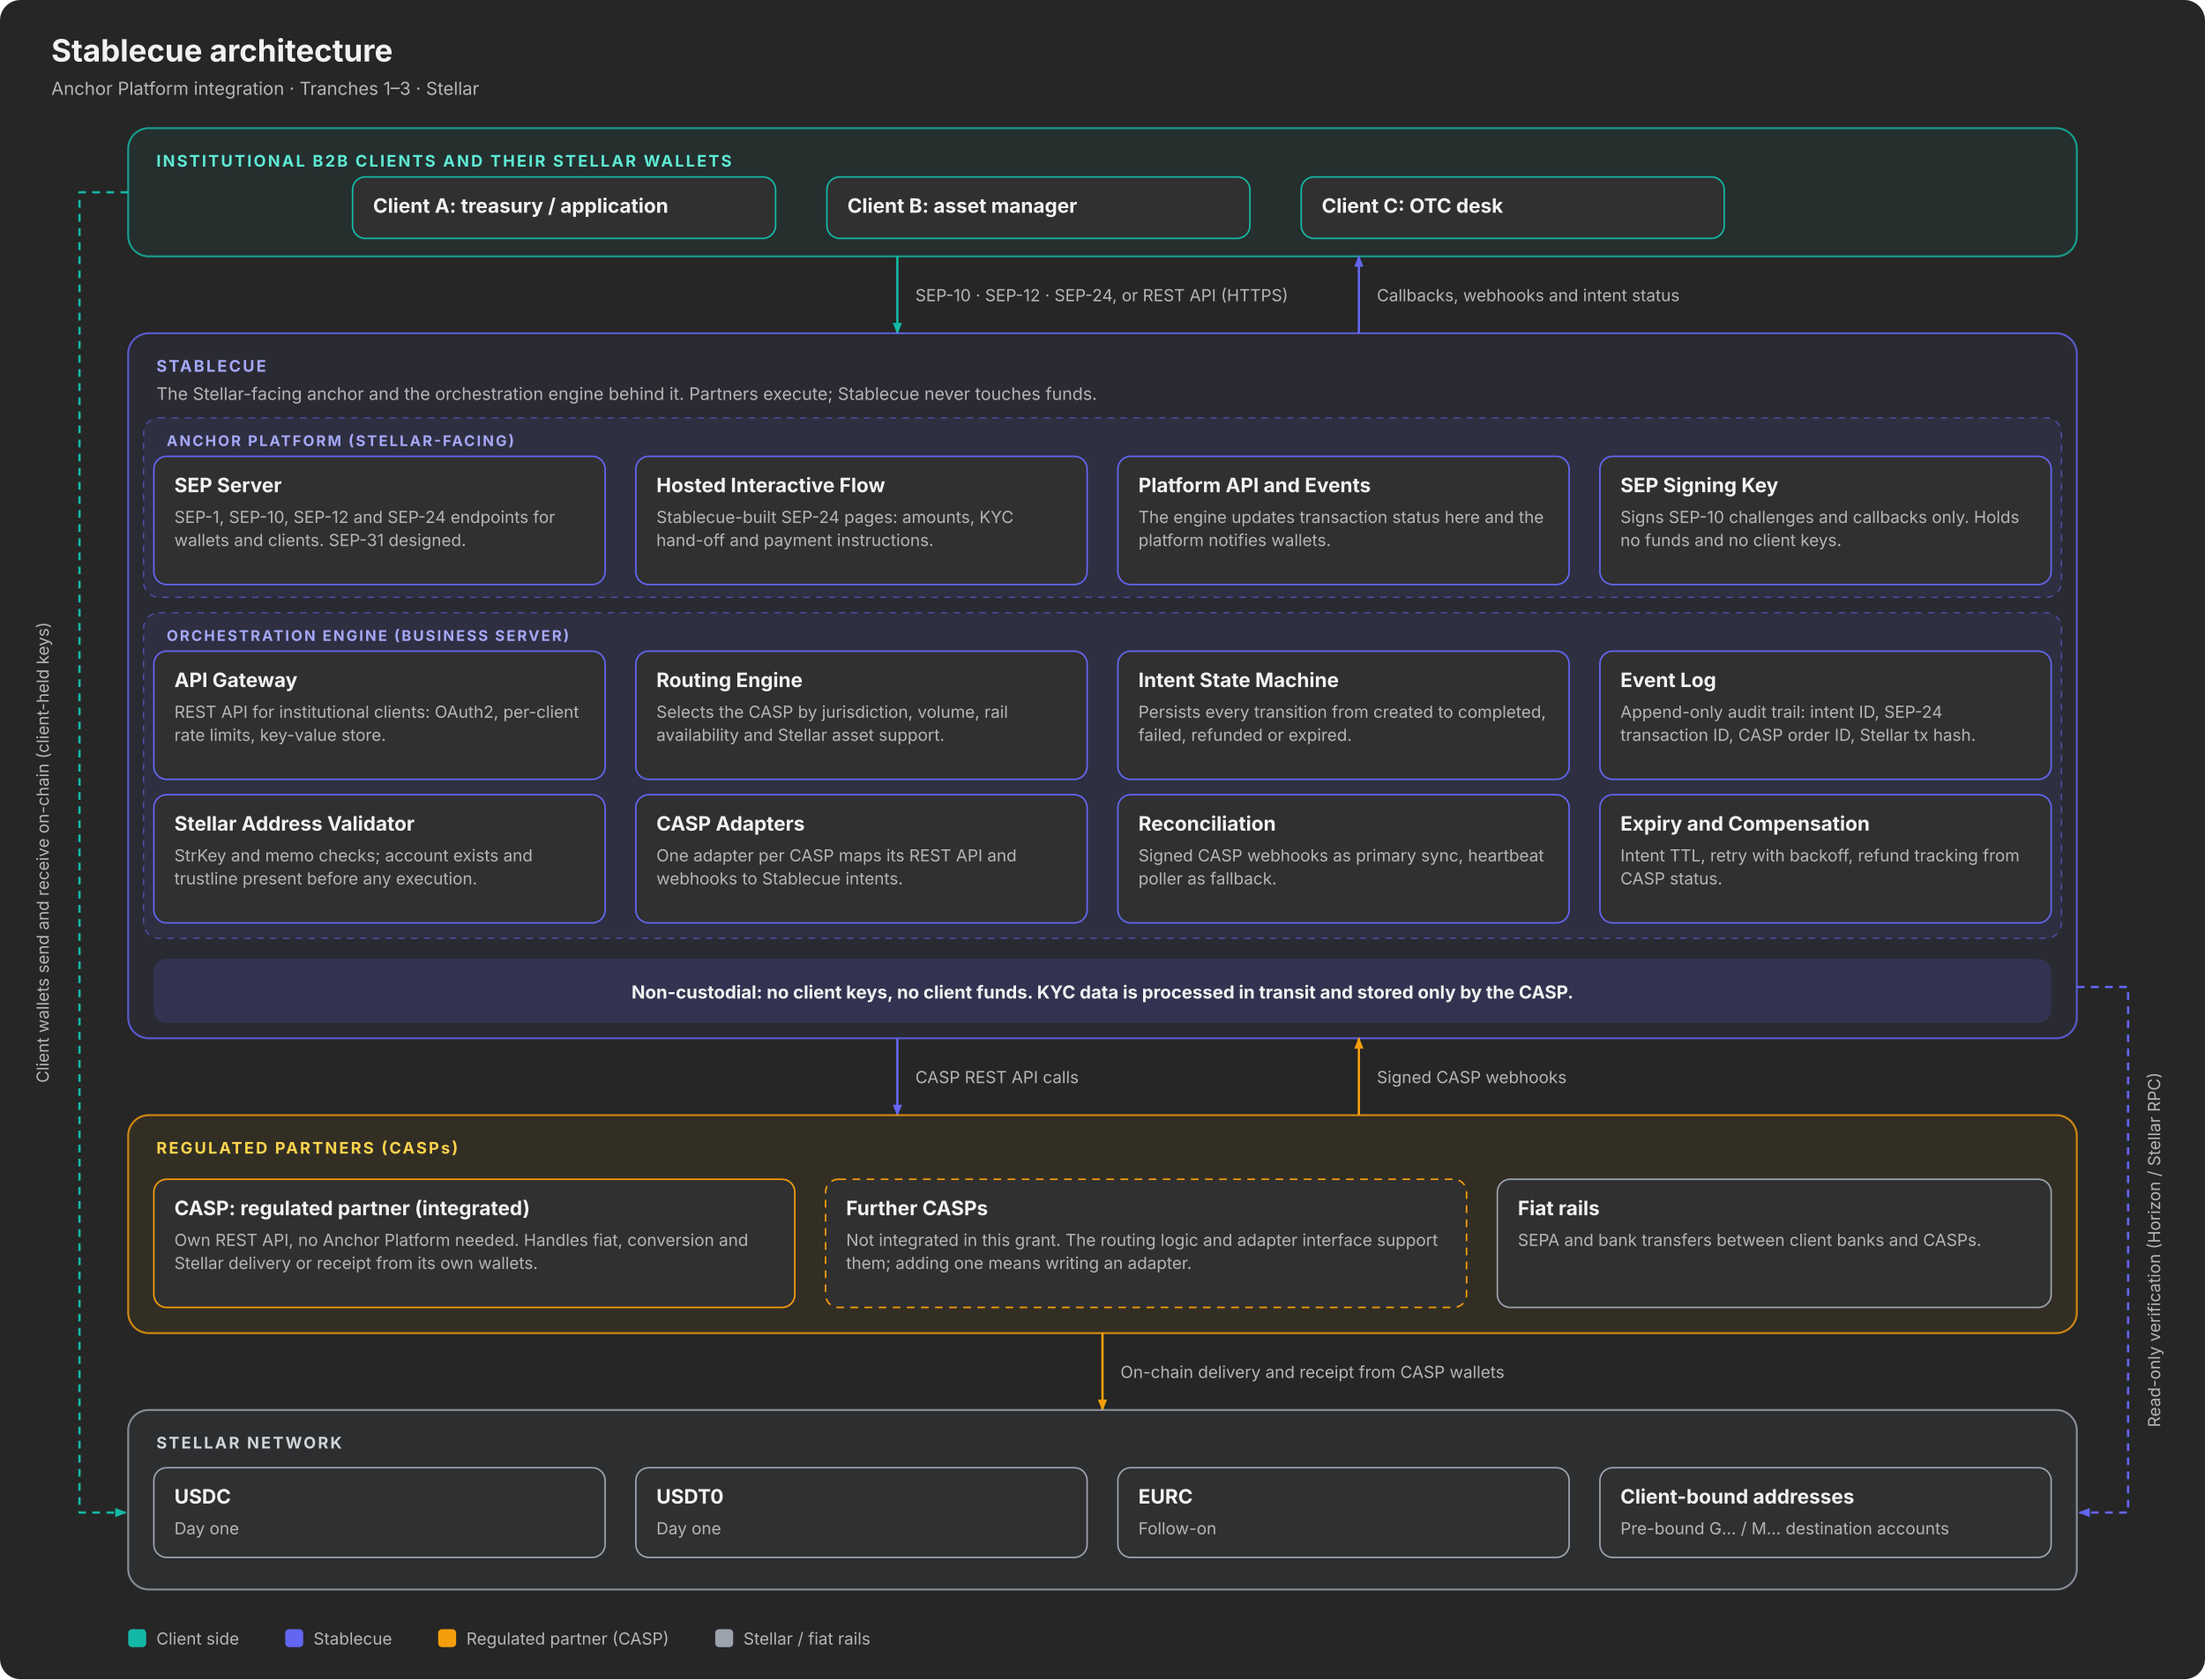
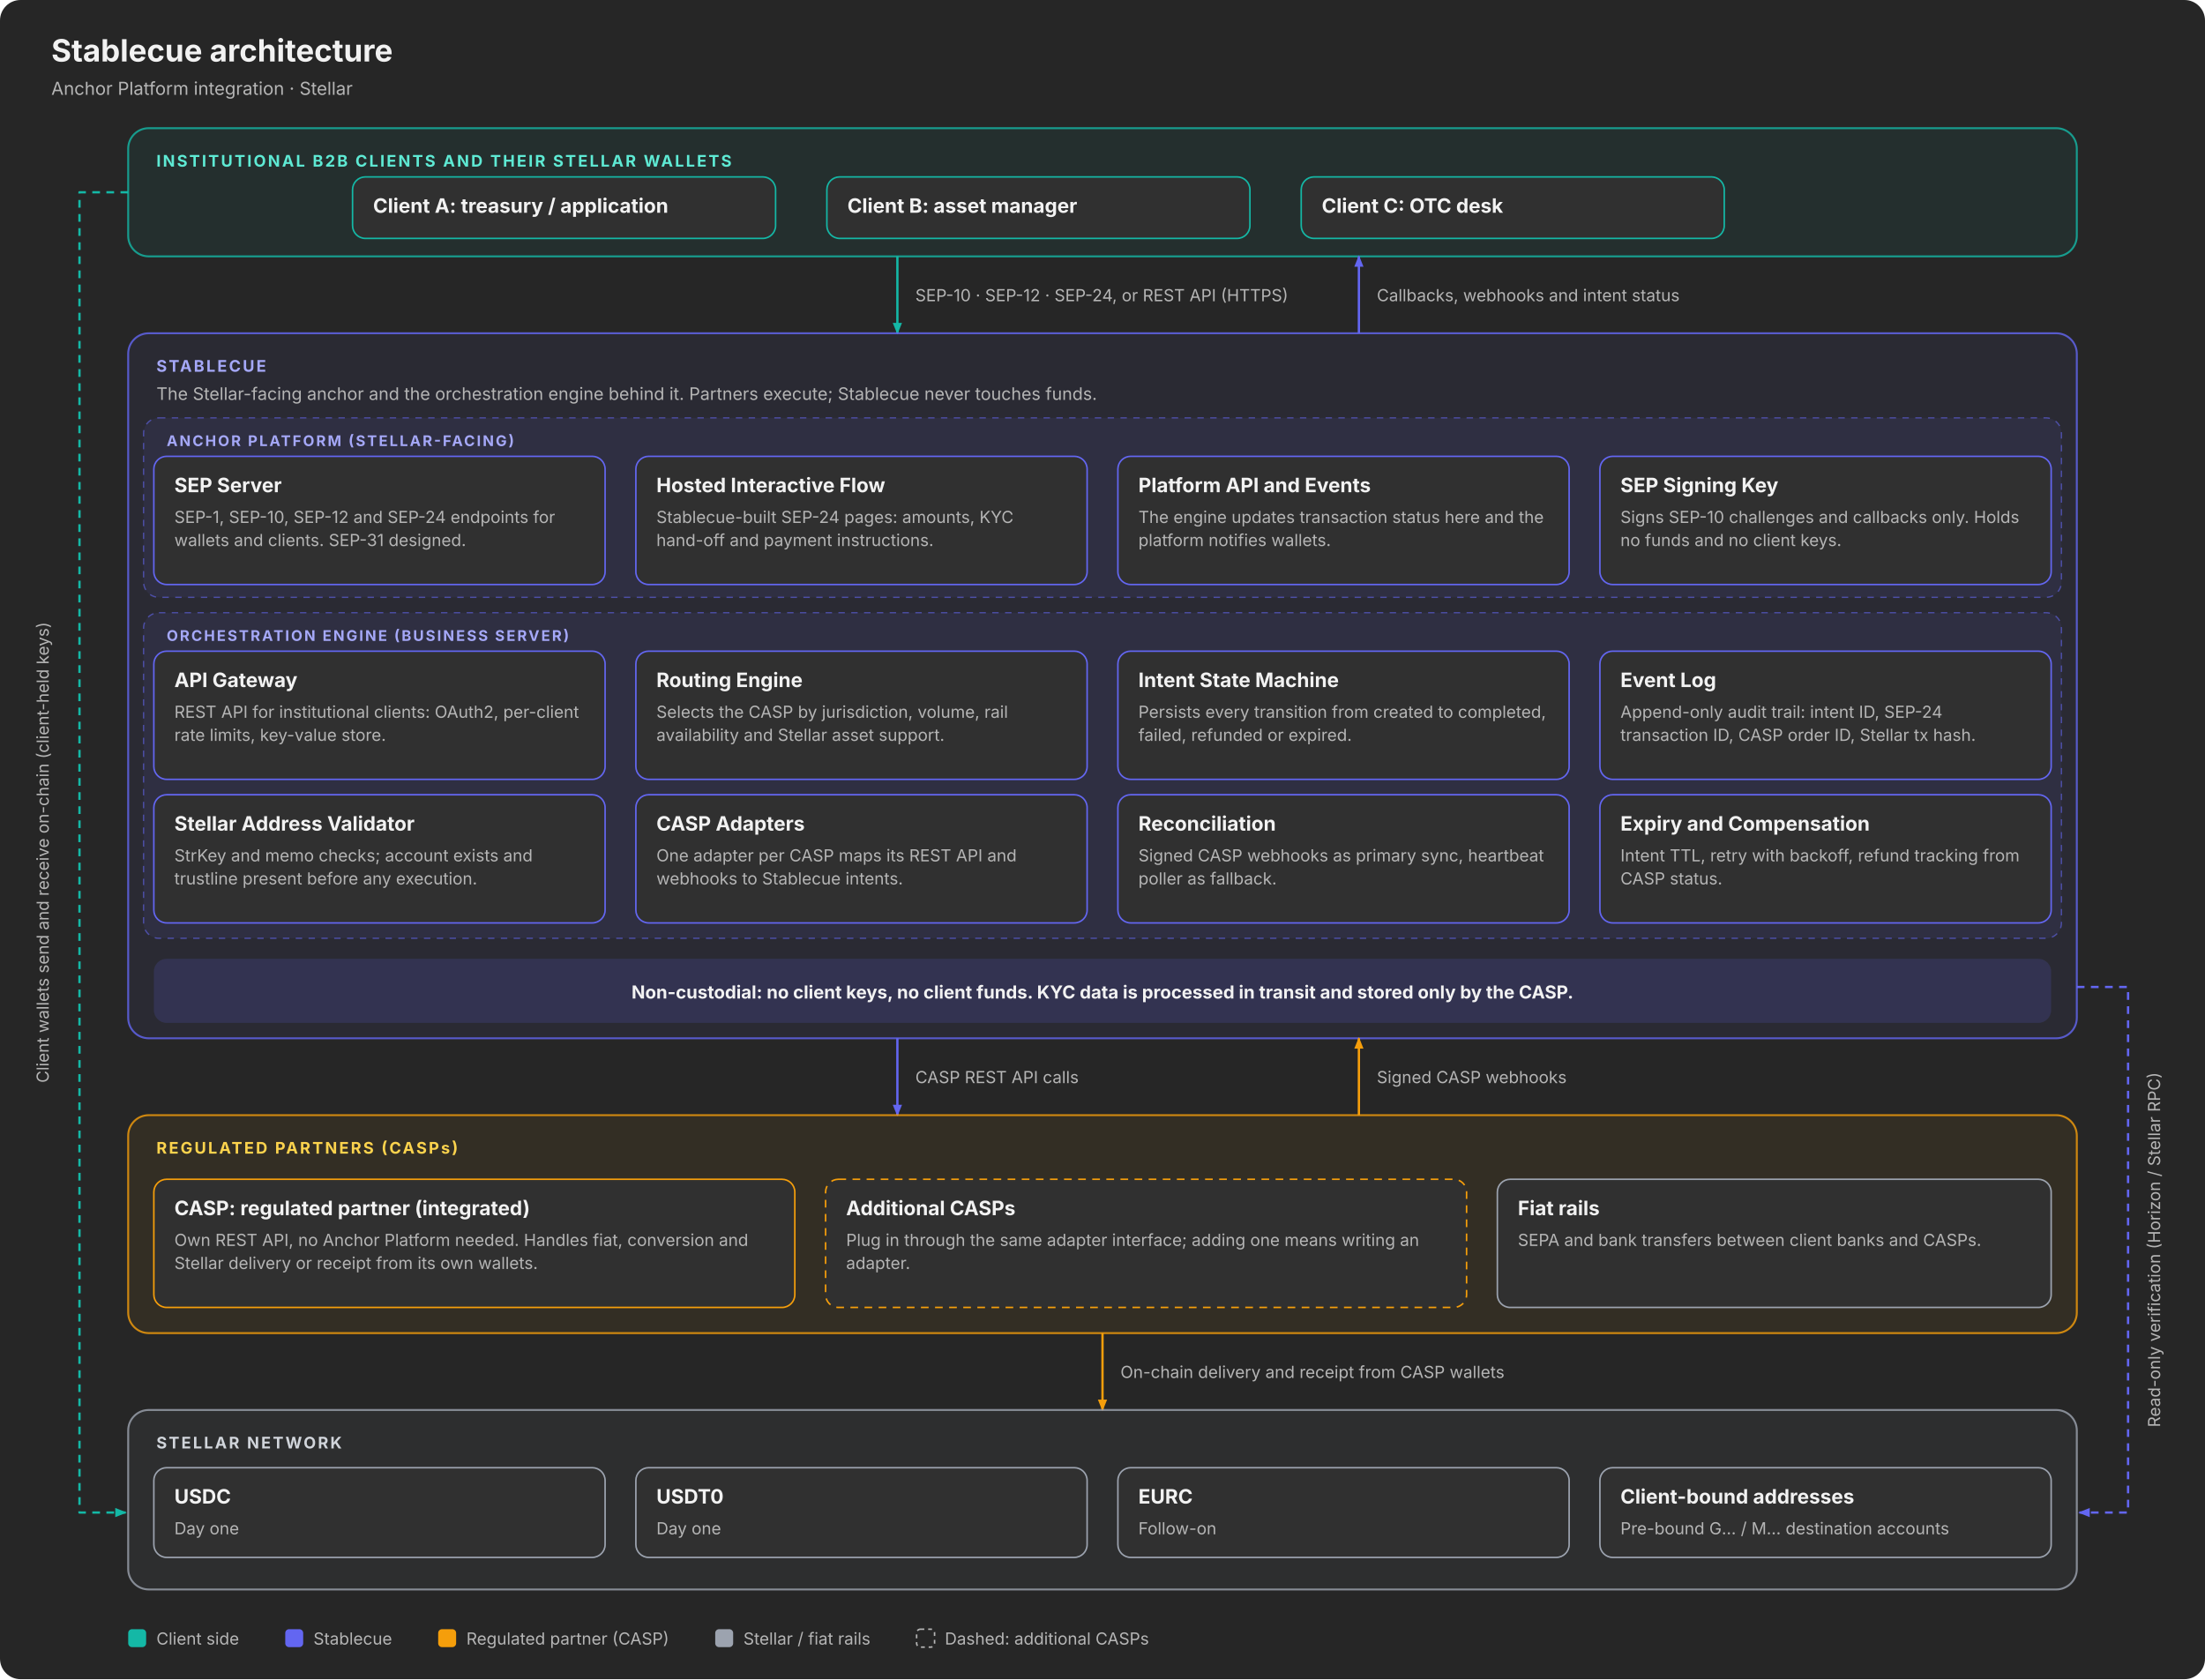
<svg xmlns="http://www.w3.org/2000/svg" viewBox="0 0 1720 1310" width="1720" height="1310" role="img" aria-labelledby="t d" font-family="Inter, 'Segoe UI', 'Helvetica Neue', Helvetica, Arial, sans-serif">
  <defs>
    <marker id="ah-client" viewBox="0 0 10 10" refX="9" refY="5" markerWidth="9" markerHeight="9" markerUnits="userSpaceOnUse" orient="auto">
      <path d="M0,1 L10,5 L0,9 z" fill="#14b8a6" />
    </marker>
    <marker id="ah-sc" viewBox="0 0 10 10" refX="9" refY="5" markerWidth="9" markerHeight="9" markerUnits="userSpaceOnUse" orient="auto">
      <path d="M0,1 L10,5 L0,9 z" fill="#6366f1" />
    </marker>
    <marker id="ah-partner" viewBox="0 0 10 10" refX="9" refY="5" markerWidth="9" markerHeight="9" markerUnits="userSpaceOnUse" orient="auto">
      <path d="M0,1 L10,5 L0,9 z" fill="#f59e0b" />
    </marker>
    <marker id="ah-chain" viewBox="0 0 10 10" refX="9" refY="5" markerWidth="9" markerHeight="9" markerUnits="userSpaceOnUse" orient="auto">
      <path d="M0,1 L10,5 L0,9 z" fill="#9ca3af" />
    </marker>
    <marker id="ah-fail" viewBox="0 0 10 10" refX="9" refY="5" markerWidth="9" markerHeight="9" markerUnits="userSpaceOnUse" orient="auto">
      <path d="M0,1 L10,5 L0,9 z" fill="#f87171" />
    </marker>
  </defs>
  <rect width="1720" height="1310" rx="16" fill="#262626" />
  <text x="40.0" y="48.0" font-size="24" font-weight="700" fill="#f2f2f2" text-anchor="start">Stablecue architecture</text>
-   <text x="40.0" y="74.0" font-size="14" font-weight="400" fill="#b5b5b5" text-anchor="start">Anchor Platform integration  ·  Tranches 1–3  ·  Stellar</text>
+   <text x="40.0" y="74.0" font-size="14" font-weight="400" fill="#b5b5b5" text-anchor="start">Anchor Platform integration  ·  Stellar</text>
  <rect x="100.0" y="100.0" width="1520.0" height="100.0" rx="16" fill="#14b8a6" stroke="#14b8a6" stroke-width="1.5" opacity="0.07" />
  <rect x="100.0" y="100.0" width="1520.0" height="100.0" rx="16" fill="none" stroke="#14b8a6" stroke-width="1.5" opacity="0.8" />
  <text x="122.0" y="130.0" font-size="12.5" font-weight="700" fill="#5eead4" text-anchor="start" letter-spacing="1.5">INSTITUTIONAL B2B CLIENTS AND THEIR STELLAR WALLETS</text>
  <rect x="275.0" y="138.0" width="330.0" height="48.0" rx="10" fill="#303030" stroke="#14b8a6" stroke-width="1.2" opacity="1" />
  <text x="291.0" y="166.0" font-size="15.5" font-weight="700" fill="#f2f2f2" text-anchor="start">Client A: treasury / application</text>
  <rect x="645.0" y="138.0" width="330.0" height="48.0" rx="10" fill="#303030" stroke="#14b8a6" stroke-width="1.2" opacity="1" />
  <text x="661.0" y="166.0" font-size="15.5" font-weight="700" fill="#f2f2f2" text-anchor="start">Client B: asset manager</text>
  <rect x="1015.0" y="138.0" width="330.0" height="48.0" rx="10" fill="#303030" stroke="#14b8a6" stroke-width="1.2" opacity="1" />
  <text x="1031.0" y="166.0" font-size="15.5" font-weight="700" fill="#f2f2f2" text-anchor="start">Client C: OTC desk</text>
  <line x1="700.0" y1="200.0" x2="700.0" y2="260.0" stroke="#14b8a6" stroke-width="1.8" marker-end="url(#ah-client)" />
  <text x="714.0" y="235.0" font-size="13" font-weight="400" fill="#b5b5b5" text-anchor="start">SEP-10 · SEP-12 · SEP-24, or REST API (HTTPS)</text>
  <line x1="1060.0" y1="260.0" x2="1060.0" y2="200.0" stroke="#6366f1" stroke-width="1.8" marker-end="url(#ah-sc)" />
  <text x="1074.0" y="235.0" font-size="13" font-weight="400" fill="#b5b5b5" text-anchor="start">Callbacks, webhooks and intent status</text>
  <rect x="100.0" y="260.0" width="1520.0" height="550.0" rx="16" fill="#6366f1" stroke="#6366f1" stroke-width="1.5" opacity="0.07" />
  <rect x="100.0" y="260.0" width="1520.0" height="550.0" rx="16" fill="none" stroke="#6366f1" stroke-width="1.5" opacity="0.8" />
  <text x="122.0" y="290.0" font-size="12.5" font-weight="700" fill="#a5a8f8" text-anchor="start" letter-spacing="1.5">STABLECUE</text>
  <text x="122.0" y="312.0" font-size="13.5" font-weight="400" fill="#b5b5b5" text-anchor="start">The Stellar-facing anchor and the orchestration engine behind it. Partners execute; Stablecue never touches funds.</text>
  <rect x="112.0" y="326.0" width="1496.0" height="140.0" rx="12" fill="#6366f1" stroke="none" stroke-width="1.5" opacity="0.08" />
  <rect x="112.0" y="326.0" width="1496.0" height="140.0" rx="12" fill="none" stroke="#6366f1" stroke-width="1" opacity="0.6" stroke-dasharray="5 5" />
  <text x="130.0" y="348.0" font-size="11.5" font-weight="700" fill="#a5a8f8" text-anchor="start" letter-spacing="1.4">ANCHOR PLATFORM (STELLAR-FACING)</text>
  <rect x="120.0" y="356.0" width="352.0" height="100.0" rx="10" fill="#303030" stroke="#6366f1" stroke-width="1.2" opacity="1" />
  <text x="136.0" y="384.0" font-size="15.5" font-weight="700" fill="#f2f2f2" text-anchor="start">SEP Server</text>
  <text x="136.0" y="408.0" font-size="13" font-weight="400" fill="#b5b5b5" text-anchor="start">SEP-1, SEP-10, SEP-12 and SEP-24 endpoints for</text>
  <text x="136.0" y="426.0" font-size="13" font-weight="400" fill="#b5b5b5" text-anchor="start">wallets and clients. SEP-31 designed.</text>
  <rect x="496.0" y="356.0" width="352.0" height="100.0" rx="10" fill="#303030" stroke="#6366f1" stroke-width="1.2" opacity="1" />
  <text x="512.0" y="384.0" font-size="15.5" font-weight="700" fill="#f2f2f2" text-anchor="start">Hosted Interactive Flow</text>
  <text x="512.0" y="408.0" font-size="13" font-weight="400" fill="#b5b5b5" text-anchor="start">Stablecue-built SEP-24 pages: amounts, KYC</text>
  <text x="512.0" y="426.0" font-size="13" font-weight="400" fill="#b5b5b5" text-anchor="start">hand-off and payment instructions.</text>
  <rect x="872.0" y="356.0" width="352.0" height="100.0" rx="10" fill="#303030" stroke="#6366f1" stroke-width="1.2" opacity="1" />
  <text x="888.0" y="384.0" font-size="15.5" font-weight="700" fill="#f2f2f2" text-anchor="start">Platform API and Events</text>
  <text x="888.0" y="408.0" font-size="13" font-weight="400" fill="#b5b5b5" text-anchor="start">The engine updates transaction status here and the</text>
  <text x="888.0" y="426.0" font-size="13" font-weight="400" fill="#b5b5b5" text-anchor="start">platform notifies wallets.</text>
  <rect x="1248.0" y="356.0" width="352.0" height="100.0" rx="10" fill="#303030" stroke="#6366f1" stroke-width="1.2" opacity="1" />
  <text x="1264.0" y="384.0" font-size="15.5" font-weight="700" fill="#f2f2f2" text-anchor="start">SEP Signing Key</text>
  <text x="1264.0" y="408.0" font-size="13" font-weight="400" fill="#b5b5b5" text-anchor="start">Signs SEP-10 challenges and callbacks only. Holds</text>
  <text x="1264.0" y="426.0" font-size="13" font-weight="400" fill="#b5b5b5" text-anchor="start">no funds and no client keys.</text>
  <rect x="112.0" y="478.0" width="1496.0" height="254.0" rx="12" fill="#6366f1" stroke="none" stroke-width="1.5" opacity="0.08" />
  <rect x="112.0" y="478.0" width="1496.0" height="254.0" rx="12" fill="none" stroke="#6366f1" stroke-width="1" opacity="0.6" stroke-dasharray="5 5" />
  <text x="130.0" y="500.0" font-size="11.5" font-weight="700" fill="#a5a8f8" text-anchor="start" letter-spacing="1.4">ORCHESTRATION ENGINE (BUSINESS SERVER)</text>
  <rect x="120.0" y="508.0" width="352.0" height="100.0" rx="10" fill="#303030" stroke="#6366f1" stroke-width="1.2" opacity="1" />
  <text x="136.0" y="536.0" font-size="15.5" font-weight="700" fill="#f2f2f2" text-anchor="start">API Gateway</text>
  <text x="136.0" y="560.0" font-size="13" font-weight="400" fill="#b5b5b5" text-anchor="start">REST API for institutional clients: OAuth2, per-client</text>
  <text x="136.0" y="578.0" font-size="13" font-weight="400" fill="#b5b5b5" text-anchor="start">rate limits, key-value store.</text>
  <rect x="496.0" y="508.0" width="352.0" height="100.0" rx="10" fill="#303030" stroke="#6366f1" stroke-width="1.2" opacity="1" />
  <text x="512.0" y="536.0" font-size="15.5" font-weight="700" fill="#f2f2f2" text-anchor="start">Routing Engine</text>
  <text x="512.0" y="560.0" font-size="13" font-weight="400" fill="#b5b5b5" text-anchor="start">Selects the CASP by jurisdiction, volume, rail</text>
  <text x="512.0" y="578.0" font-size="13" font-weight="400" fill="#b5b5b5" text-anchor="start">availability and Stellar asset support.</text>
  <rect x="872.0" y="508.0" width="352.0" height="100.0" rx="10" fill="#303030" stroke="#6366f1" stroke-width="1.2" opacity="1" />
  <text x="888.0" y="536.0" font-size="15.5" font-weight="700" fill="#f2f2f2" text-anchor="start">Intent State Machine</text>
  <text x="888.0" y="560.0" font-size="13" font-weight="400" fill="#b5b5b5" text-anchor="start">Persists every transition from created to completed,</text>
  <text x="888.0" y="578.0" font-size="13" font-weight="400" fill="#b5b5b5" text-anchor="start">failed, refunded or expired.</text>
  <rect x="1248.0" y="508.0" width="352.0" height="100.0" rx="10" fill="#303030" stroke="#6366f1" stroke-width="1.2" opacity="1" />
  <text x="1264.0" y="536.0" font-size="15.5" font-weight="700" fill="#f2f2f2" text-anchor="start">Event Log</text>
  <text x="1264.0" y="560.0" font-size="13" font-weight="400" fill="#b5b5b5" text-anchor="start">Append-only audit trail: intent ID, SEP-24</text>
  <text x="1264.0" y="578.0" font-size="13" font-weight="400" fill="#b5b5b5" text-anchor="start">transaction ID, CASP order ID, Stellar tx hash.</text>
  <rect x="120.0" y="620.0" width="352.0" height="100.0" rx="10" fill="#303030" stroke="#6366f1" stroke-width="1.2" opacity="1" />
  <text x="136.0" y="648.0" font-size="15.5" font-weight="700" fill="#f2f2f2" text-anchor="start">Stellar Address Validator</text>
  <text x="136.0" y="672.0" font-size="13" font-weight="400" fill="#b5b5b5" text-anchor="start">StrKey and memo checks; account exists and</text>
  <text x="136.0" y="690.0" font-size="13" font-weight="400" fill="#b5b5b5" text-anchor="start">trustline present before any execution.</text>
  <rect x="496.0" y="620.0" width="352.0" height="100.0" rx="10" fill="#303030" stroke="#6366f1" stroke-width="1.2" opacity="1" />
  <text x="512.0" y="648.0" font-size="15.5" font-weight="700" fill="#f2f2f2" text-anchor="start">CASP Adapters</text>
  <text x="512.0" y="672.0" font-size="13" font-weight="400" fill="#b5b5b5" text-anchor="start">One adapter per CASP maps its REST API and</text>
  <text x="512.0" y="690.0" font-size="13" font-weight="400" fill="#b5b5b5" text-anchor="start">webhooks to Stablecue intents.</text>
  <rect x="872.0" y="620.0" width="352.0" height="100.0" rx="10" fill="#303030" stroke="#6366f1" stroke-width="1.2" opacity="1" />
  <text x="888.0" y="648.0" font-size="15.5" font-weight="700" fill="#f2f2f2" text-anchor="start">Reconciliation</text>
  <text x="888.0" y="672.0" font-size="13" font-weight="400" fill="#b5b5b5" text-anchor="start">Signed CASP webhooks as primary sync, heartbeat</text>
  <text x="888.0" y="690.0" font-size="13" font-weight="400" fill="#b5b5b5" text-anchor="start">poller as fallback.</text>
  <rect x="1248.0" y="620.0" width="352.0" height="100.0" rx="10" fill="#303030" stroke="#6366f1" stroke-width="1.2" opacity="1" />
  <text x="1264.0" y="648.0" font-size="15.5" font-weight="700" fill="#f2f2f2" text-anchor="start">Expiry and Compensation</text>
  <text x="1264.0" y="672.0" font-size="13" font-weight="400" fill="#b5b5b5" text-anchor="start">Intent TTL, retry with backoff, refund tracking from</text>
  <text x="1264.0" y="690.0" font-size="13" font-weight="400" fill="#b5b5b5" text-anchor="start">CASP status.</text>
  <rect x="120.0" y="748.0" width="1480.0" height="50.0" rx="10" fill="#6366f1" stroke="none" stroke-width="1.5" opacity="0.16" />
  <text x="860.0" y="779.0" font-size="14" font-weight="700" fill="#f2f2f2" text-anchor="middle">Non-custodial: no client keys, no client funds. KYC data is processed in transit and stored only by the CASP.</text>
  <line x1="700.0" y1="810.0" x2="700.0" y2="870.0" stroke="#6366f1" stroke-width="1.8" marker-end="url(#ah-sc)" />
  <text x="714.0" y="845.0" font-size="13" font-weight="400" fill="#b5b5b5" text-anchor="start">CASP REST API calls</text>
  <line x1="1060.0" y1="870.0" x2="1060.0" y2="810.0" stroke="#f59e0b" stroke-width="1.8" marker-end="url(#ah-partner)" />
  <text x="1074.0" y="845.0" font-size="13" font-weight="400" fill="#b5b5b5" text-anchor="start">Signed CASP webhooks</text>
  <rect x="100.0" y="870.0" width="1520.0" height="170.0" rx="16" fill="#f59e0b" stroke="#f59e0b" stroke-width="1.5" opacity="0.07" />
  <rect x="100.0" y="870.0" width="1520.0" height="170.0" rx="16" fill="none" stroke="#f59e0b" stroke-width="1.5" opacity="0.8" />
  <text x="122.0" y="900.0" font-size="12.5" font-weight="700" fill="#fcd34d" text-anchor="start" letter-spacing="1.5">REGULATED PARTNERS (CASPs)</text>
  <rect x="120.0" y="920.0" width="500.0" height="100.0" rx="10" fill="#303030" stroke="#f59e0b" stroke-width="1.2" opacity="1" />
  <text x="136.0" y="948.0" font-size="15.5" font-weight="700" fill="#f2f2f2" text-anchor="start">CASP: regulated partner (integrated)</text>
  <text x="136.0" y="972.0" font-size="13" font-weight="400" fill="#b5b5b5" text-anchor="start">Own REST API, no Anchor Platform needed. Handles fiat, conversion and</text>
  <text x="136.0" y="990.0" font-size="13" font-weight="400" fill="#b5b5b5" text-anchor="start">Stellar delivery or receipt from its own wallets.</text>
  <rect x="644.0" y="920.0" width="500.0" height="100.0" rx="10" fill="#303030" stroke="#f59e0b" stroke-width="1.2" opacity="1" stroke-dasharray="6 5" />
-   <text x="660.0" y="948.0" font-size="15.5" font-weight="700" fill="#f2f2f2" text-anchor="start">Further CASPs</text>
-   <text x="660.0" y="972.0" font-size="13" font-weight="400" fill="#b5b5b5" text-anchor="start">Not integrated in this grant. The routing logic and adapter interface support</text>
-   <text x="660.0" y="990.0" font-size="13" font-weight="400" fill="#b5b5b5" text-anchor="start">them; adding one means writing an adapter.</text>
+   <text x="660.0" y="948.0" font-size="15.5" font-weight="700" fill="#f2f2f2" text-anchor="start">Additional CASPs</text>
+   <text x="660.0" y="972.0" font-size="13" font-weight="400" fill="#b5b5b5" text-anchor="start">Plug in through the same adapter interface; adding one means writing an</text>
+   <text x="660.0" y="990.0" font-size="13" font-weight="400" fill="#b5b5b5" text-anchor="start">adapter.</text>
  <rect x="1168.0" y="920.0" width="432.0" height="100.0" rx="10" fill="#303030" stroke="#9ca3af" stroke-width="1.2" opacity="1" />
  <text x="1184.0" y="948.0" font-size="15.5" font-weight="700" fill="#f2f2f2" text-anchor="start">Fiat rails</text>
  <text x="1184.0" y="972.0" font-size="13" font-weight="400" fill="#b5b5b5" text-anchor="start">SEPA and bank transfers between client banks and CASPs.</text>
  <line x1="860.0" y1="1040.0" x2="860.0" y2="1100.0" stroke="#f59e0b" stroke-width="1.8" marker-end="url(#ah-partner)" />
  <text x="874.0" y="1075.0" font-size="13" font-weight="400" fill="#b5b5b5" text-anchor="start">On-chain delivery and receipt from CASP wallets</text>
  <rect x="100.0" y="1100.0" width="1520.0" height="140.0" rx="16" fill="#9ca3af" stroke="#9ca3af" stroke-width="1.5" opacity="0.07" />
  <rect x="100.0" y="1100.0" width="1520.0" height="140.0" rx="16" fill="none" stroke="#9ca3af" stroke-width="1.5" opacity="0.8" />
  <text x="122.0" y="1130.0" font-size="12.5" font-weight="700" fill="#d1d5db" text-anchor="start" letter-spacing="1.5">STELLAR NETWORK</text>
  <rect x="120.0" y="1145.0" width="352.0" height="70.0" rx="10" fill="#303030" stroke="#9ca3af" stroke-width="1.2" opacity="1" />
  <text x="136.0" y="1173.0" font-size="15.5" font-weight="700" fill="#f2f2f2" text-anchor="start">USDC</text>
  <text x="136.0" y="1197.0" font-size="13" font-weight="400" fill="#b5b5b5" text-anchor="start">Day one</text>
  <rect x="496.0" y="1145.0" width="352.0" height="70.0" rx="10" fill="#303030" stroke="#9ca3af" stroke-width="1.2" opacity="1" />
  <text x="512.0" y="1173.0" font-size="15.5" font-weight="700" fill="#f2f2f2" text-anchor="start">USDT0</text>
  <text x="512.0" y="1197.0" font-size="13" font-weight="400" fill="#b5b5b5" text-anchor="start">Day one</text>
  <rect x="872.0" y="1145.0" width="352.0" height="70.0" rx="10" fill="#303030" stroke="#9ca3af" stroke-width="1.2" opacity="1" />
  <text x="888.0" y="1173.0" font-size="15.5" font-weight="700" fill="#f2f2f2" text-anchor="start">EURC</text>
  <text x="888.0" y="1197.0" font-size="13" font-weight="400" fill="#b5b5b5" text-anchor="start">Follow-on</text>
  <rect x="1248.0" y="1145.0" width="352.0" height="70.0" rx="10" fill="#303030" stroke="#9ca3af" stroke-width="1.2" opacity="1" />
  <text x="1264.0" y="1173.0" font-size="15.5" font-weight="700" fill="#f2f2f2" text-anchor="start">Client-bound addresses</text>
  <text x="1264.0" y="1197.0" font-size="13" font-weight="400" fill="#b5b5b5" text-anchor="start">Pre-bound G… / M… destination accounts</text>
  <path d="M1620,770 L1660,770 L1660,1180 L1622,1180" fill="none" stroke="#6366f1" stroke-width="1.8" stroke-dasharray="6 5" marker-end="url(#ah-sc)" stroke-linejoin="round" />
  <text x="1685.0" y="975.0" font-size="13" font-weight="400" fill="#b5b5b5" text-anchor="middle" transform="rotate(-90 1685.0 975.0)">Read-only verification (Horizon / Stellar RPC)</text>
  <path d="M100,150 L62,150 L62,1180 L98,1180" fill="none" stroke="#14b8a6" stroke-width="1.8" stroke-dasharray="6 5" marker-end="url(#ah-client)" stroke-linejoin="round" />
  <text x="38.0" y="665.0" font-size="13" font-weight="400" fill="#b5b5b5" text-anchor="middle" transform="rotate(-90 38.0 665.0)">Client wallets send and receive on-chain (client-held keys)</text>
  <rect x="100.0" y="1271.0" width="14.0" height="14.0" rx="3" fill="#14b8a6" stroke="none" stroke-width="1.5" opacity="1" />
  <text x="122.0" y="1283.0" font-size="13" font-weight="400" fill="#b5b5b5" text-anchor="start">Client side</text>
  <rect x="222.5" y="1271.0" width="14.0" height="14.0" rx="3" fill="#6366f1" stroke="none" stroke-width="1.5" opacity="1" />
  <text x="244.5" y="1283.0" font-size="13" font-weight="400" fill="#b5b5b5" text-anchor="start">Stablecue</text>
  <rect x="341.8" y="1271.0" width="14.0" height="14.0" rx="3" fill="#f59e0b" stroke="none" stroke-width="1.5" opacity="1" />
  <text x="363.8" y="1283.0" font-size="13" font-weight="400" fill="#b5b5b5" text-anchor="start">Regulated partner (CASP)</text>
  <rect x="557.9" y="1271.0" width="14.0" height="14.0" rx="3" fill="#9ca3af" stroke="none" stroke-width="1.5" opacity="1" />
  <text x="579.9" y="1283.0" font-size="13" font-weight="400" fill="#b5b5b5" text-anchor="start">Stellar / fiat rails</text>
+   <rect x="715.0" y="1271.0" width="14.0" height="14.0" rx="3" fill="none" stroke="#b5b5b5" stroke-width="1.2" opacity="1" stroke-dasharray="3 3" />
+   <text x="737.0" y="1283.0" font-size="13" font-weight="400" fill="#b5b5b5" text-anchor="start">Dashed: additional CASPs</text>
</svg>
